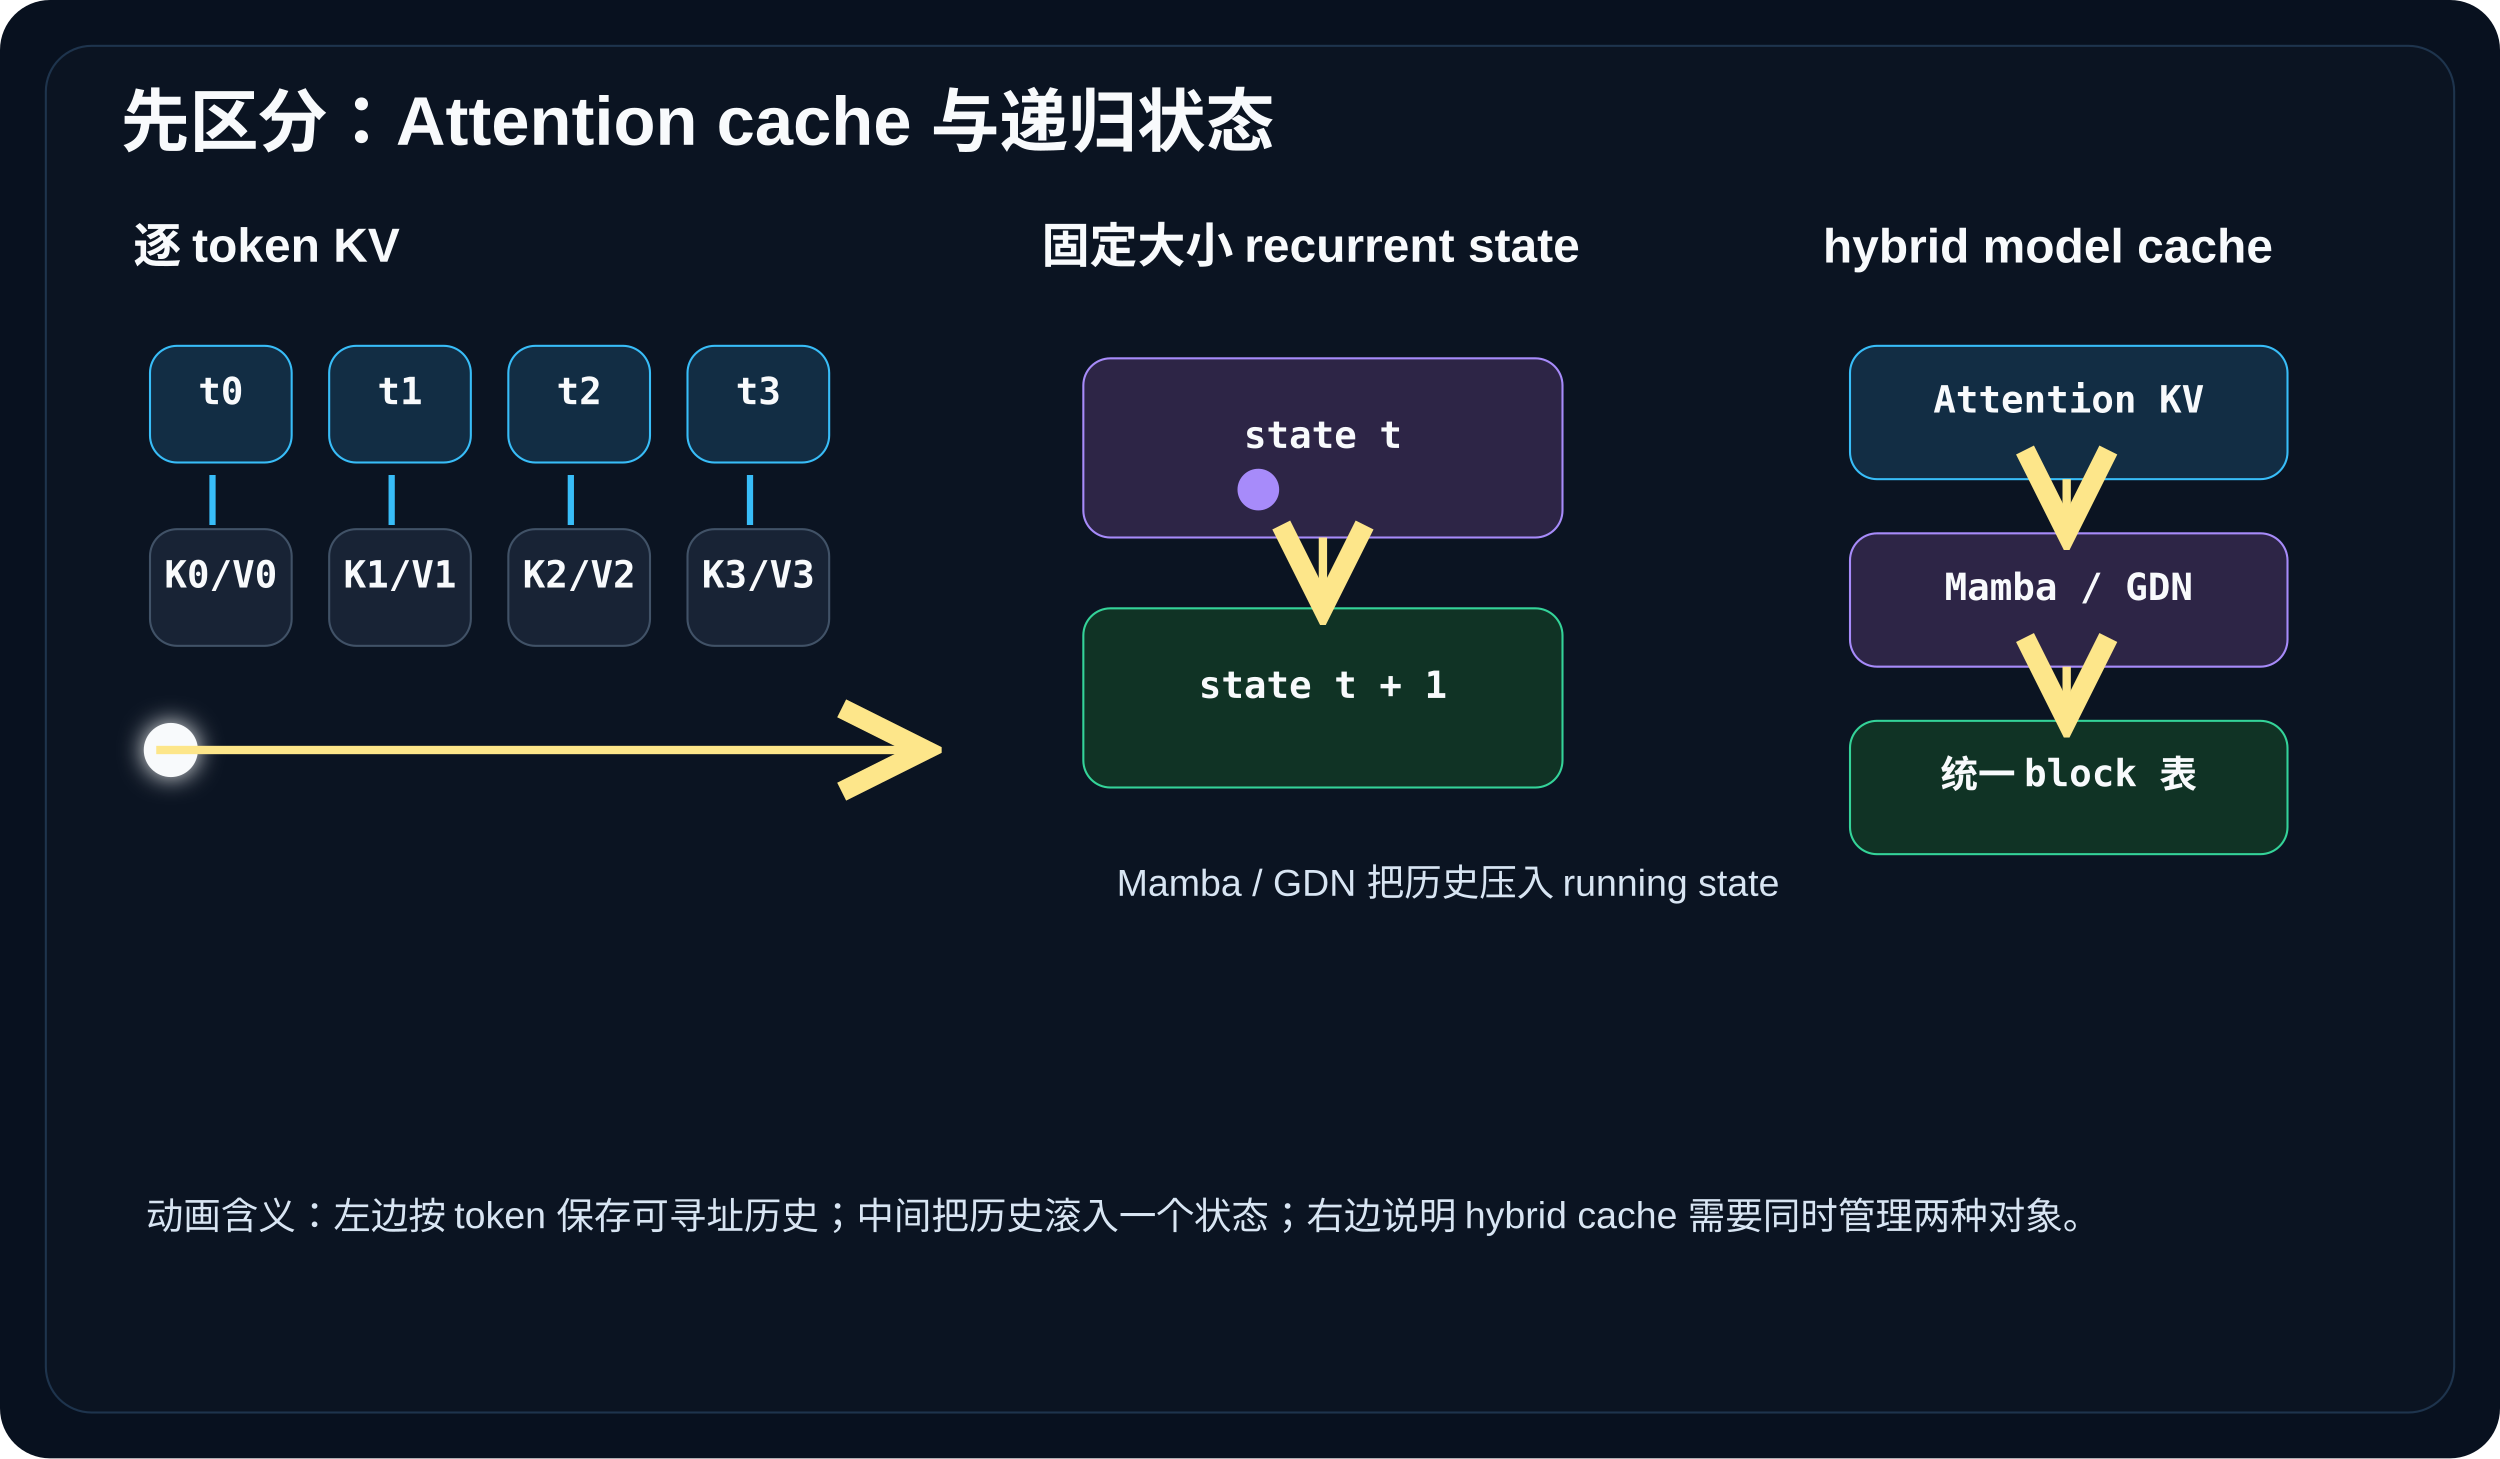
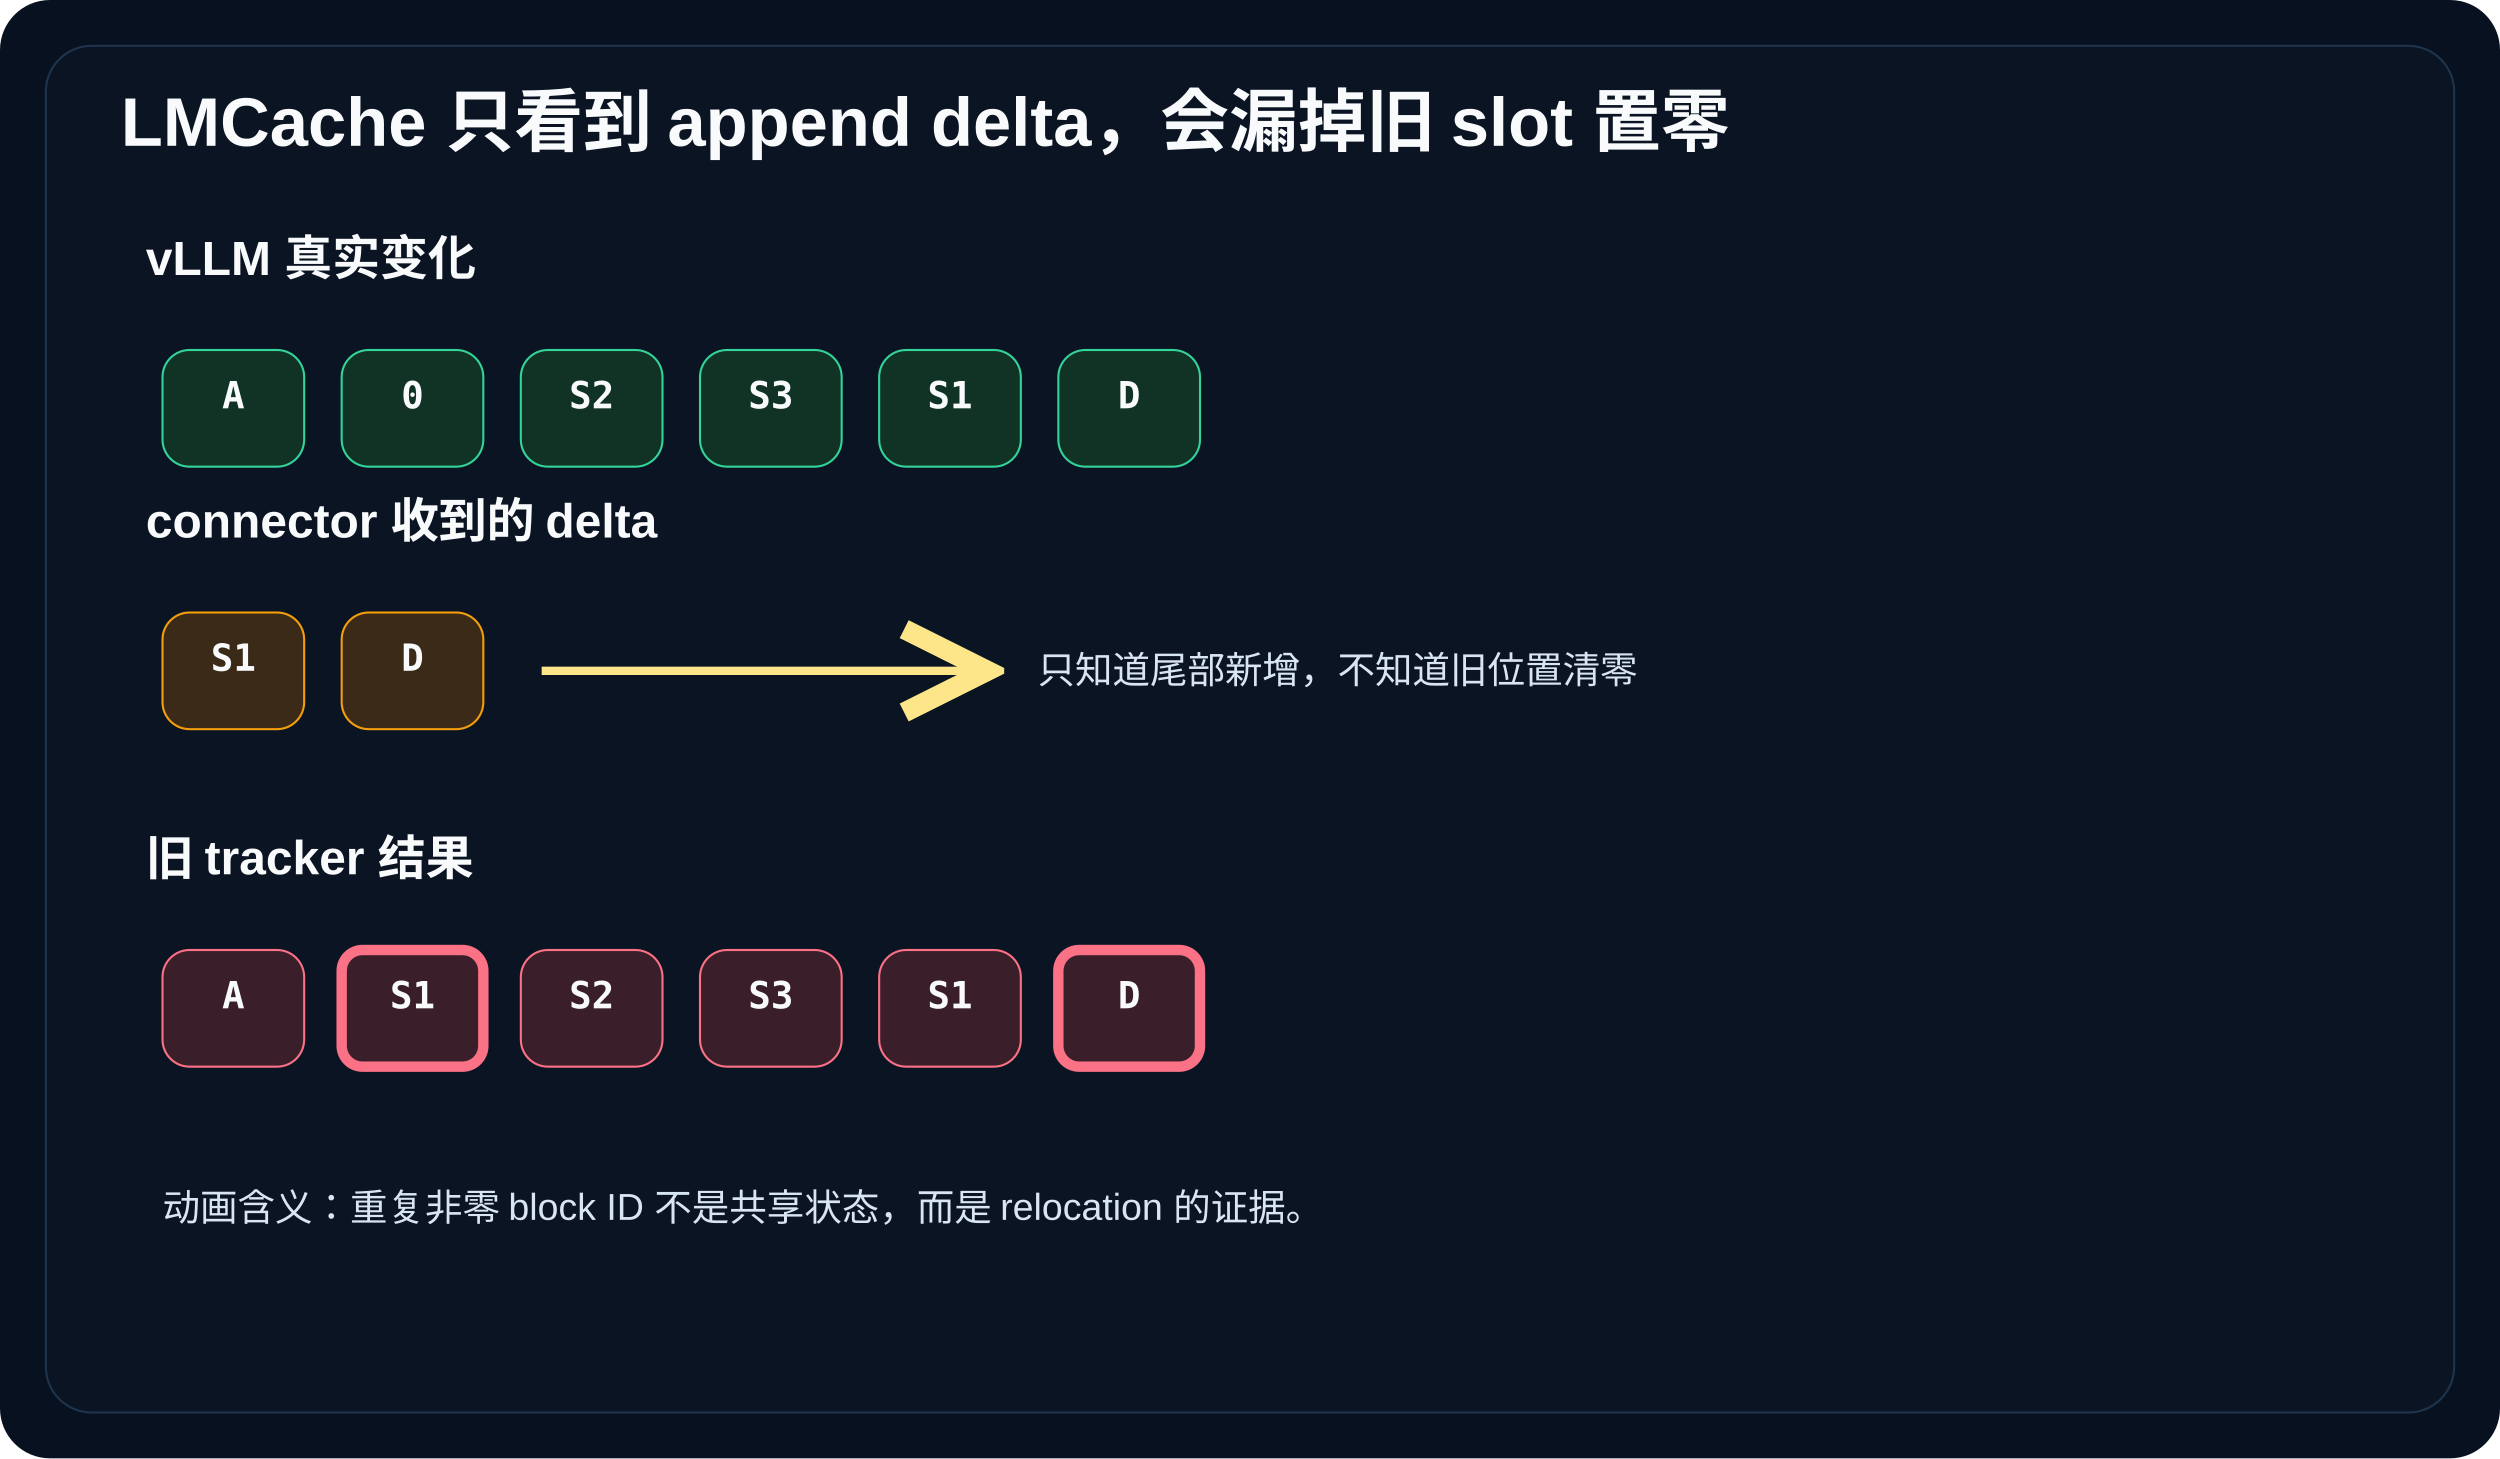
<svg xmlns="http://www.w3.org/2000/svg" width="1200" height="700" viewBox="0 0 1200 700" fill="none" role="img" aria-labelledby="title desc">
  <defs>
    <marker id="arrow" markerWidth="14" markerHeight="14" refX="11" refY="7" orient="auto">
      <path d="M2 2L12 7L2 12" stroke="#fde68a" stroke-width="2.4" />
    </marker>
    <filter id="glow" x="-50%" y="-50%" width="200%" height="200%">
      <feGaussianBlur stdDeviation="6" result="b" />
      <feMerge>
        <feMergeNode in="b" />
        <feMergeNode in="SourceGraphic" />
      </feMerge>
    </filter>
    <style>
.title{font:800 33px -apple-system,BlinkMacSystemFont,"Segoe UI","PingFang SC",Arial,sans-serif;fill:#f8fafc}
.h{font:760 23px -apple-system,BlinkMacSystemFont,"Segoe UI","PingFang SC",Arial,sans-serif;fill:#f8fafc}
.t{font:520 18px -apple-system,BlinkMacSystemFont,"Segoe UI","PingFang SC",Arial,sans-serif;fill:#d8e5f3}
.s{font:500 15px -apple-system,BlinkMacSystemFont,"Segoe UI","PingFang SC",Arial,sans-serif;fill:#aebed0}
.m{font:760 18px ui-monospace,SFMono-Regular,Menlo,monospace;fill:#f8fafc;text-anchor:middle}
.box{fill:#111b2a;stroke:#36506a;stroke-width:2}
.ok{fill:#103325;stroke:#34d399}.warn{fill:#3b2a17;stroke:#f59e0b}.bad{fill:#3a1f2b;stroke:#fb7185}
.blue{fill:#122d44;stroke:#38bdf8}.violet{fill:#2d2546;stroke:#a78bfa}.dim{fill:#182335;stroke:#415267}
.arrow{stroke:#fde68a;stroke-width:4;fill:none;marker-end:url(#arrow)}
.soft{opacity:.38}.glow{filter:url(#glow)}
@keyframes pulse{0%,100%{opacity:.34}45%,65%{opacity:1}}
@keyframes fade{0%,20%{opacity:.18}35%,85%{opacity:1}100%{opacity:.18}}
@keyframes scanX{0%{transform:translateX(0)}45%{transform:translateX(344px)}70%{transform:translateX(688px)}100%{transform:translateX(688px)}}
@keyframes scanShort{0%{transform:translateX(0)}50%{transform:translateX(184px)}100%{transform:translateX(368px)}}
@keyframes tokenMove{0%{transform:translate(0,0);opacity:0}12%{opacity:1}78%{opacity:1}100%{transform:translate(560px,0);opacity:0}}
@keyframes downMove{0%{transform:translate(0,0);opacity:0}15%{opacity:1}80%{opacity:1}100%{transform:translate(0,188px);opacity:0}}
@keyframes relocate{0%,18%{transform:translate(0,0)}58%,100%{transform:translate(630px,260px)}}
@keyframes zeroIn{0%,42%{opacity:0}55%,100%{opacity:1}}
@keyframes reject{0%,45%{opacity:.25}55%,100%{opacity:1}}
@keyframes grow{0%{stroke-dashoffset:620}70%,100%{stroke-dashoffset:0}}
@keyframes hop{0%{transform:translate(0,0)}20%{transform:translate(96px,0)}40%{transform:translate(192px,0)}60%{transform:translate(288px,0)}80%,100%{transform:translate(384px,0)}}
@keyframes stepNine{0%{transform:translate(0,0)}11%{transform:translate(112px,0)}22%{transform:translate(224px,0)}33%{transform:translate(336px,0)}44%{transform:translate(448px,0)}55%{transform:translate(560px,0)}66%{transform:translate(672px,0)}77%{transform:translate(784px,0)}88%,100%{transform:translate(896px,0)}}
</style>
  </defs>
  <rect width="1200" height="700" rx="24" fill="#08111f" />
  <rect x="22" y="22" width="1156" height="656" rx="22" fill="#0b1422" stroke="#1e344d" />
-   <text x="58" y="70" class="title">先区分：Attention cache 与递归状态</text>
-   <text x="64" y="126" class="h">逐 token KV</text>
-   <text x="500" y="126" class="h">固定大小 recurrent state</text>
-   <text x="875" y="126" class="h">hybrid model cache</text>
+   <text x="58" y="70" class="title">LMCache 只看到 append delta，会漏掉旧 slot 置零</text>
+   <text x="70" y="132" class="h">vLLM 真实变化</text>
  <g>
-     <rect x="72" y="166" width="68" height="56" rx="13" class="blue" />
-     <text x="106" y="194" class="m">t0</text>
+     <rect x="78" y="168" width="68" height="56" rx="13" class="ok" />
+     <text x="112" y="196" class="m">A</text>
  </g>
  <g>
-     <rect x="158" y="166" width="68" height="56" rx="13" class="blue" />
-     <text x="192" y="194" class="m">t1</text>
+     <rect x="164" y="168" width="68" height="56" rx="13" class="ok" />
+     <text x="198" y="196" class="m">0</text>
  </g>
  <g>
-     <rect x="244" y="166" width="68" height="56" rx="13" class="blue" />
-     <text x="278" y="194" class="m">t2</text>
+     <rect x="250" y="168" width="68" height="56" rx="13" class="ok" />
+     <text x="284" y="196" class="m">S2</text>
  </g>
  <g>
-     <rect x="330" y="166" width="68" height="56" rx="13" class="blue" />
-     <text x="364" y="194" class="m">t3</text>
+     <rect x="336" y="168" width="68" height="56" rx="13" class="ok" />
+     <text x="370" y="196" class="m">S3</text>
  </g>
  <g>
-     <rect x="72" y="254" width="68" height="56" rx="13" class="dim" />
-     <text x="106" y="282" class="m">K0/V0</text>
+     <rect x="422" y="168" width="68" height="56" rx="13" class="ok" />
+     <text x="456" y="196" class="m">S1</text>
  </g>
  <g>
-     <rect x="158" y="254" width="68" height="56" rx="13" class="dim" />
-     <text x="192" y="282" class="m">K1/V1</text>
+     <rect x="508" y="168" width="68" height="56" rx="13" class="ok" />
+     <text x="542" y="196" class="m">D</text>
+   </g>
+   <text x="70" y="258" class="h">connector 收到的 delta</text>
+   <g>
+     <rect x="78" y="294" width="68" height="56" rx="13" class="warn" />
+     <text x="112" y="322" class="m">S1</text>
  </g>
  <g>
-     <rect x="244" y="254" width="68" height="56" rx="13" class="dim" />
-     <text x="278" y="282" class="m">K2/V2</text>
+     <rect x="164" y="294" width="68" height="56" rx="13" class="warn" />
+     <text x="198" y="322" class="m">D</text>
+   </g>
+   <path class="arrow" d="M260 322H470" />
+   <text x="498" y="328" class="t">只知道尾部新增，不知道旧位置清零</text>
+   <text x="70" y="420" class="h">旧 tracker 结果</text>
+   <g>
+     <rect x="78" y="456" width="68" height="56" rx="13" class="bad" />
+     <text x="112" y="484" class="m">A</text>
  </g>
  <g>
-     <rect x="330" y="254" width="68" height="56" rx="13" class="dim" />
-     <text x="364" y="282" class="m">K3/V3</text>
-   </g>
-   <path d="M102 228V252M188 228V252M274 228V252M360 228V252" stroke="#38bdf8" stroke-width="3" />
-   <g style="animation:tokenMove 4s ease-in-out infinite">
-     <circle cx="82" cy="360" r="13" fill="#f8fafc" class="glow" />
-   </g>
-   <path class="arrow" d="M75 360H440" />
-   <g>
-     <rect x="520" y="172" width="230" height="86" rx="13" class="violet" />
-     <text x="635" y="215" class="m">state t</text>
+     <rect x="164" y="456" width="68" height="56" rx="13" class="bad" />
+     <text x="198" y="484" class="m">S1</text>
  </g>
  <g>
-     <rect x="520" y="292" width="230" height="86" rx="13" class="ok" />
-     <text x="635" y="335" class="m">state t + 1</text>
-   </g>
-   <path class="arrow" d="M635 258V288" />
-   <circle cx="604" cy="235" r="10" fill="#a78bfa" style="animation:pulse 2.6s ease-in-out infinite" />
-   <text x="536" y="430" class="t">Mamba / GDN 把历史压入 running state</text>
-   <g>
-     <rect x="888" y="166" width="210" height="64" rx="13" class="blue" />
-     <text x="993" y="198" class="m">Attention KV</text>
+     <rect x="250" y="456" width="68" height="56" rx="13" class="bad" />
+     <text x="284" y="484" class="m">S2</text>
  </g>
  <g>
-     <rect x="888" y="256" width="210" height="64" rx="13" class="violet" />
-     <text x="993" y="288" class="m">Mamba / GDN</text>
+     <rect x="336" y="456" width="68" height="56" rx="13" class="bad" />
+     <text x="370" y="484" class="m">S3</text>
  </g>
  <g>
-     <rect x="888" y="346" width="210" height="64" rx="13" class="ok" />
-     <text x="993" y="378" class="m">统一 block 表</text>
+     <rect x="422" y="456" width="68" height="56" rx="13" class="bad" />
+     <text x="456" y="484" class="m">S1</text>
  </g>
-   <path class="arrow" d="M992 230V252" />
-   <path class="arrow" d="M992 320V342" />
-   <text x="70" y="590" class="t">动画含义：左边按 token 保存可寻址历史；中间把历史滚入一个状态；右边说明 hybrid cache 需要同时管理两种对象。</text>
+   <g>
+     <rect x="508" y="456" width="68" height="56" rx="13" class="bad" />
+     <text x="542" y="484" class="m">D</text>
+   </g>
+   <rect x="164" y="456" width="68" height="56" rx="10" fill="none" stroke="#fb7185" stroke-width="5" style="animation:pulse 3s infinite" />
+   <rect x="508" y="456" width="68" height="56" rx="10" fill="none" stroke="#fb7185" stroke-width="5" style="animation:pulse 3s infinite" />
+   <text x="78" y="586" class="t">动画含义：重复非零 block ID 不是共享状态，而是 relocation 的证据。</text>
</svg>
